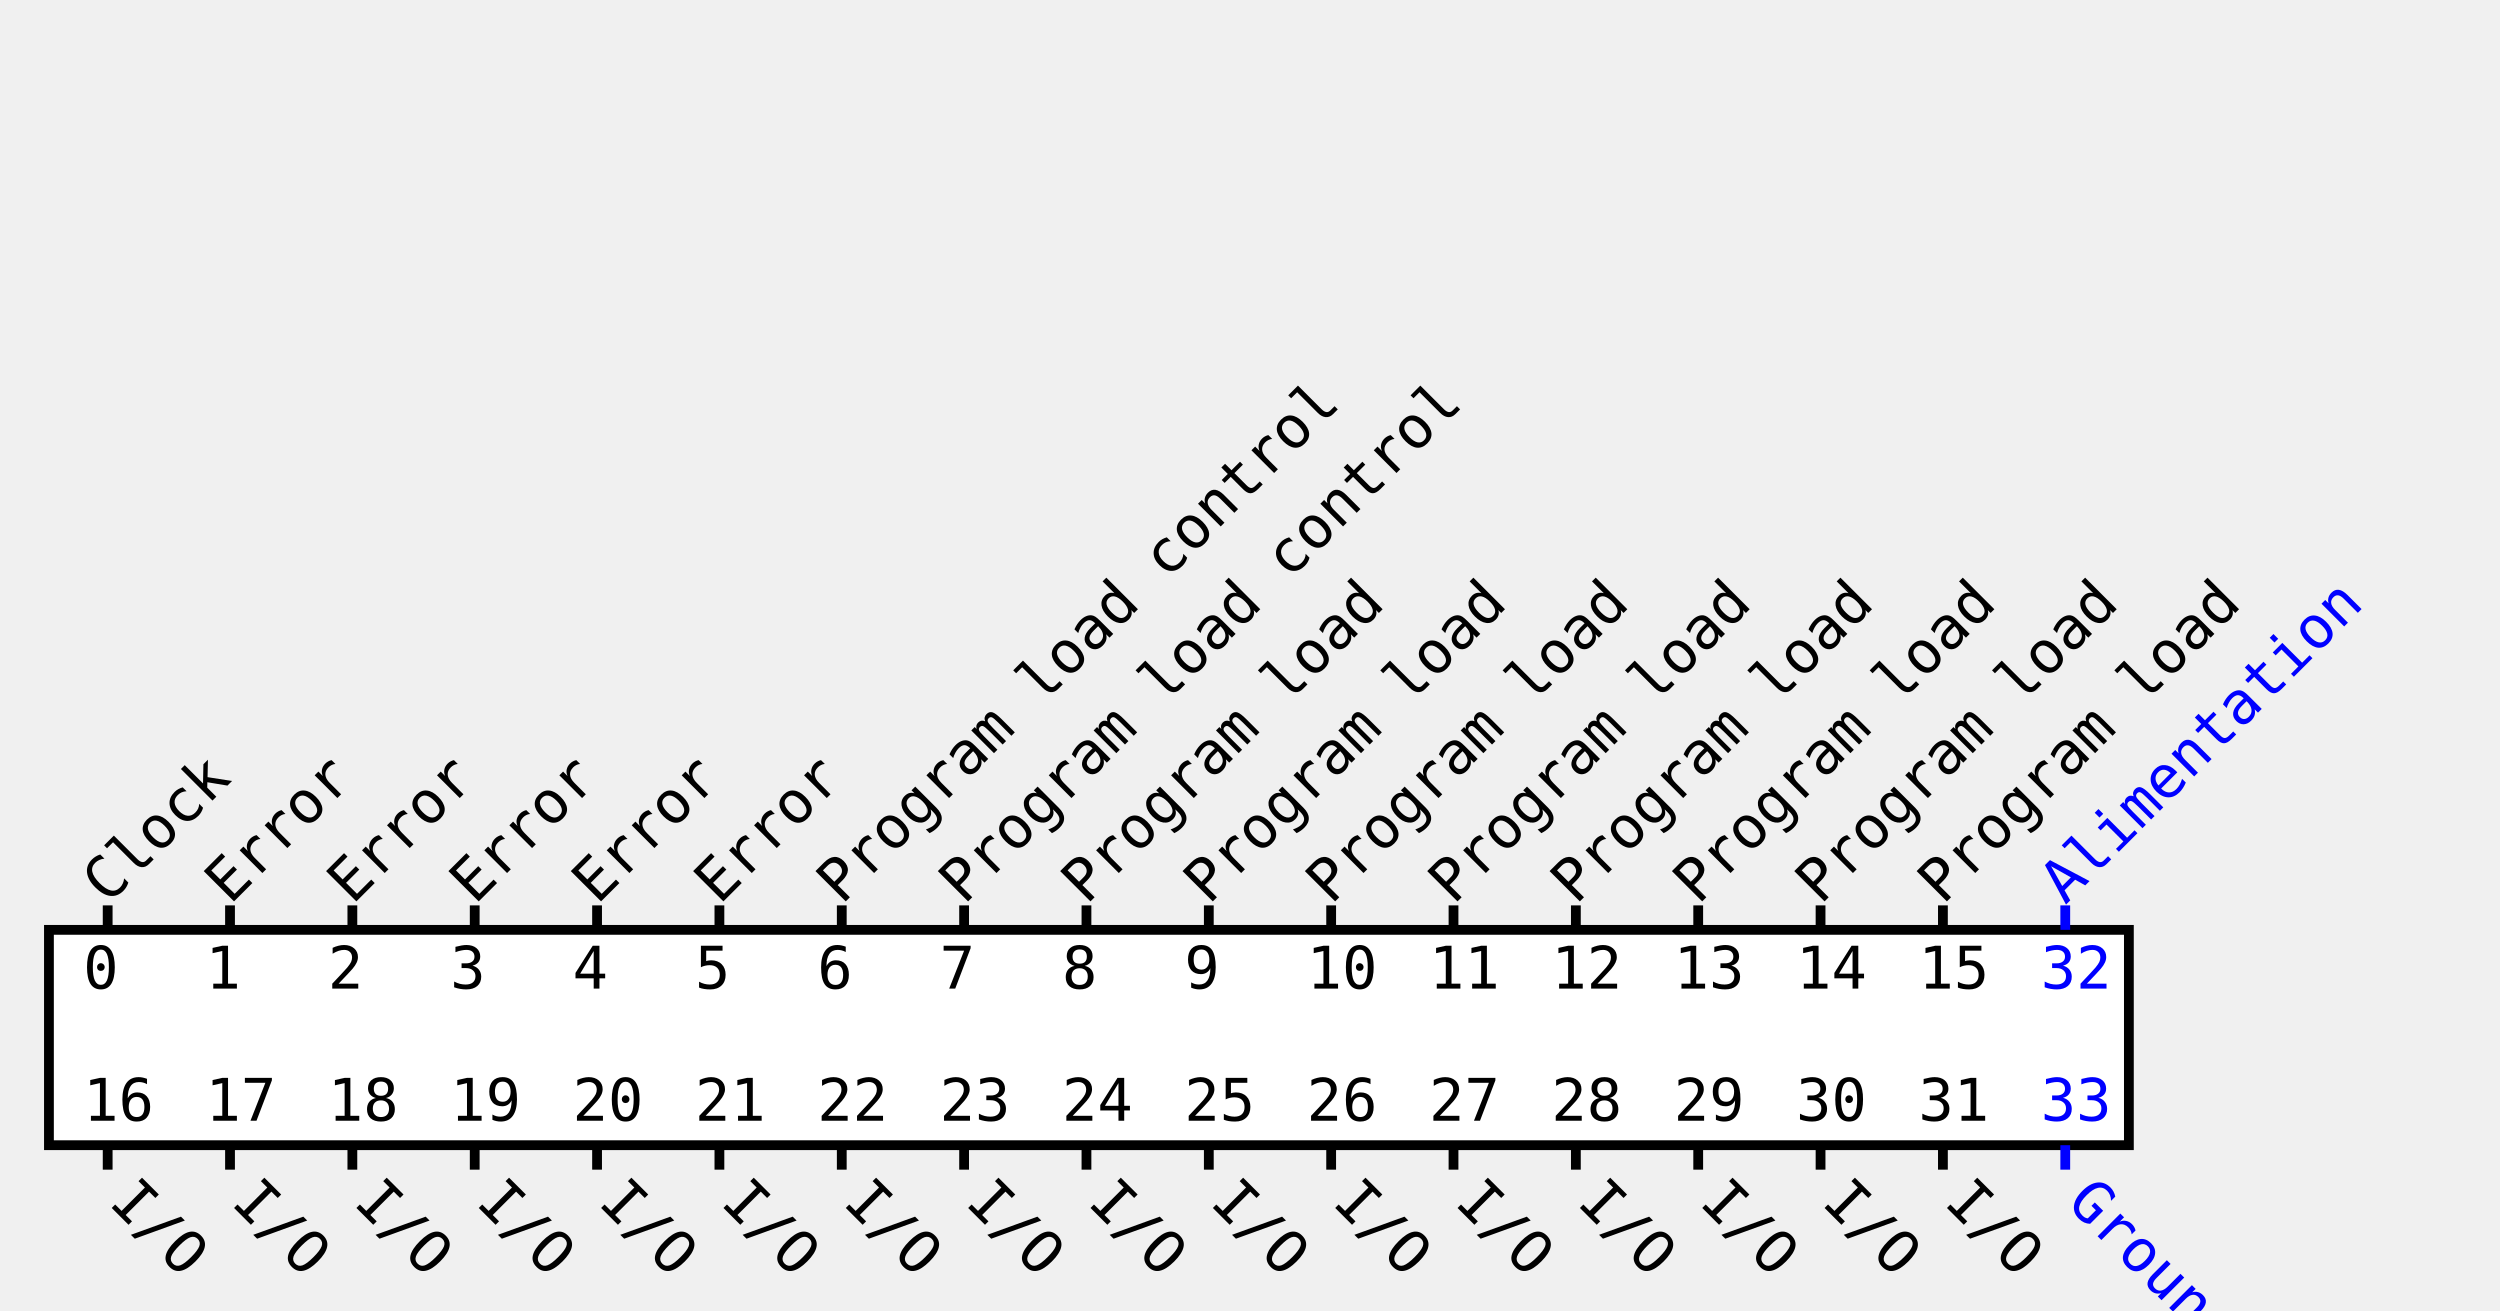
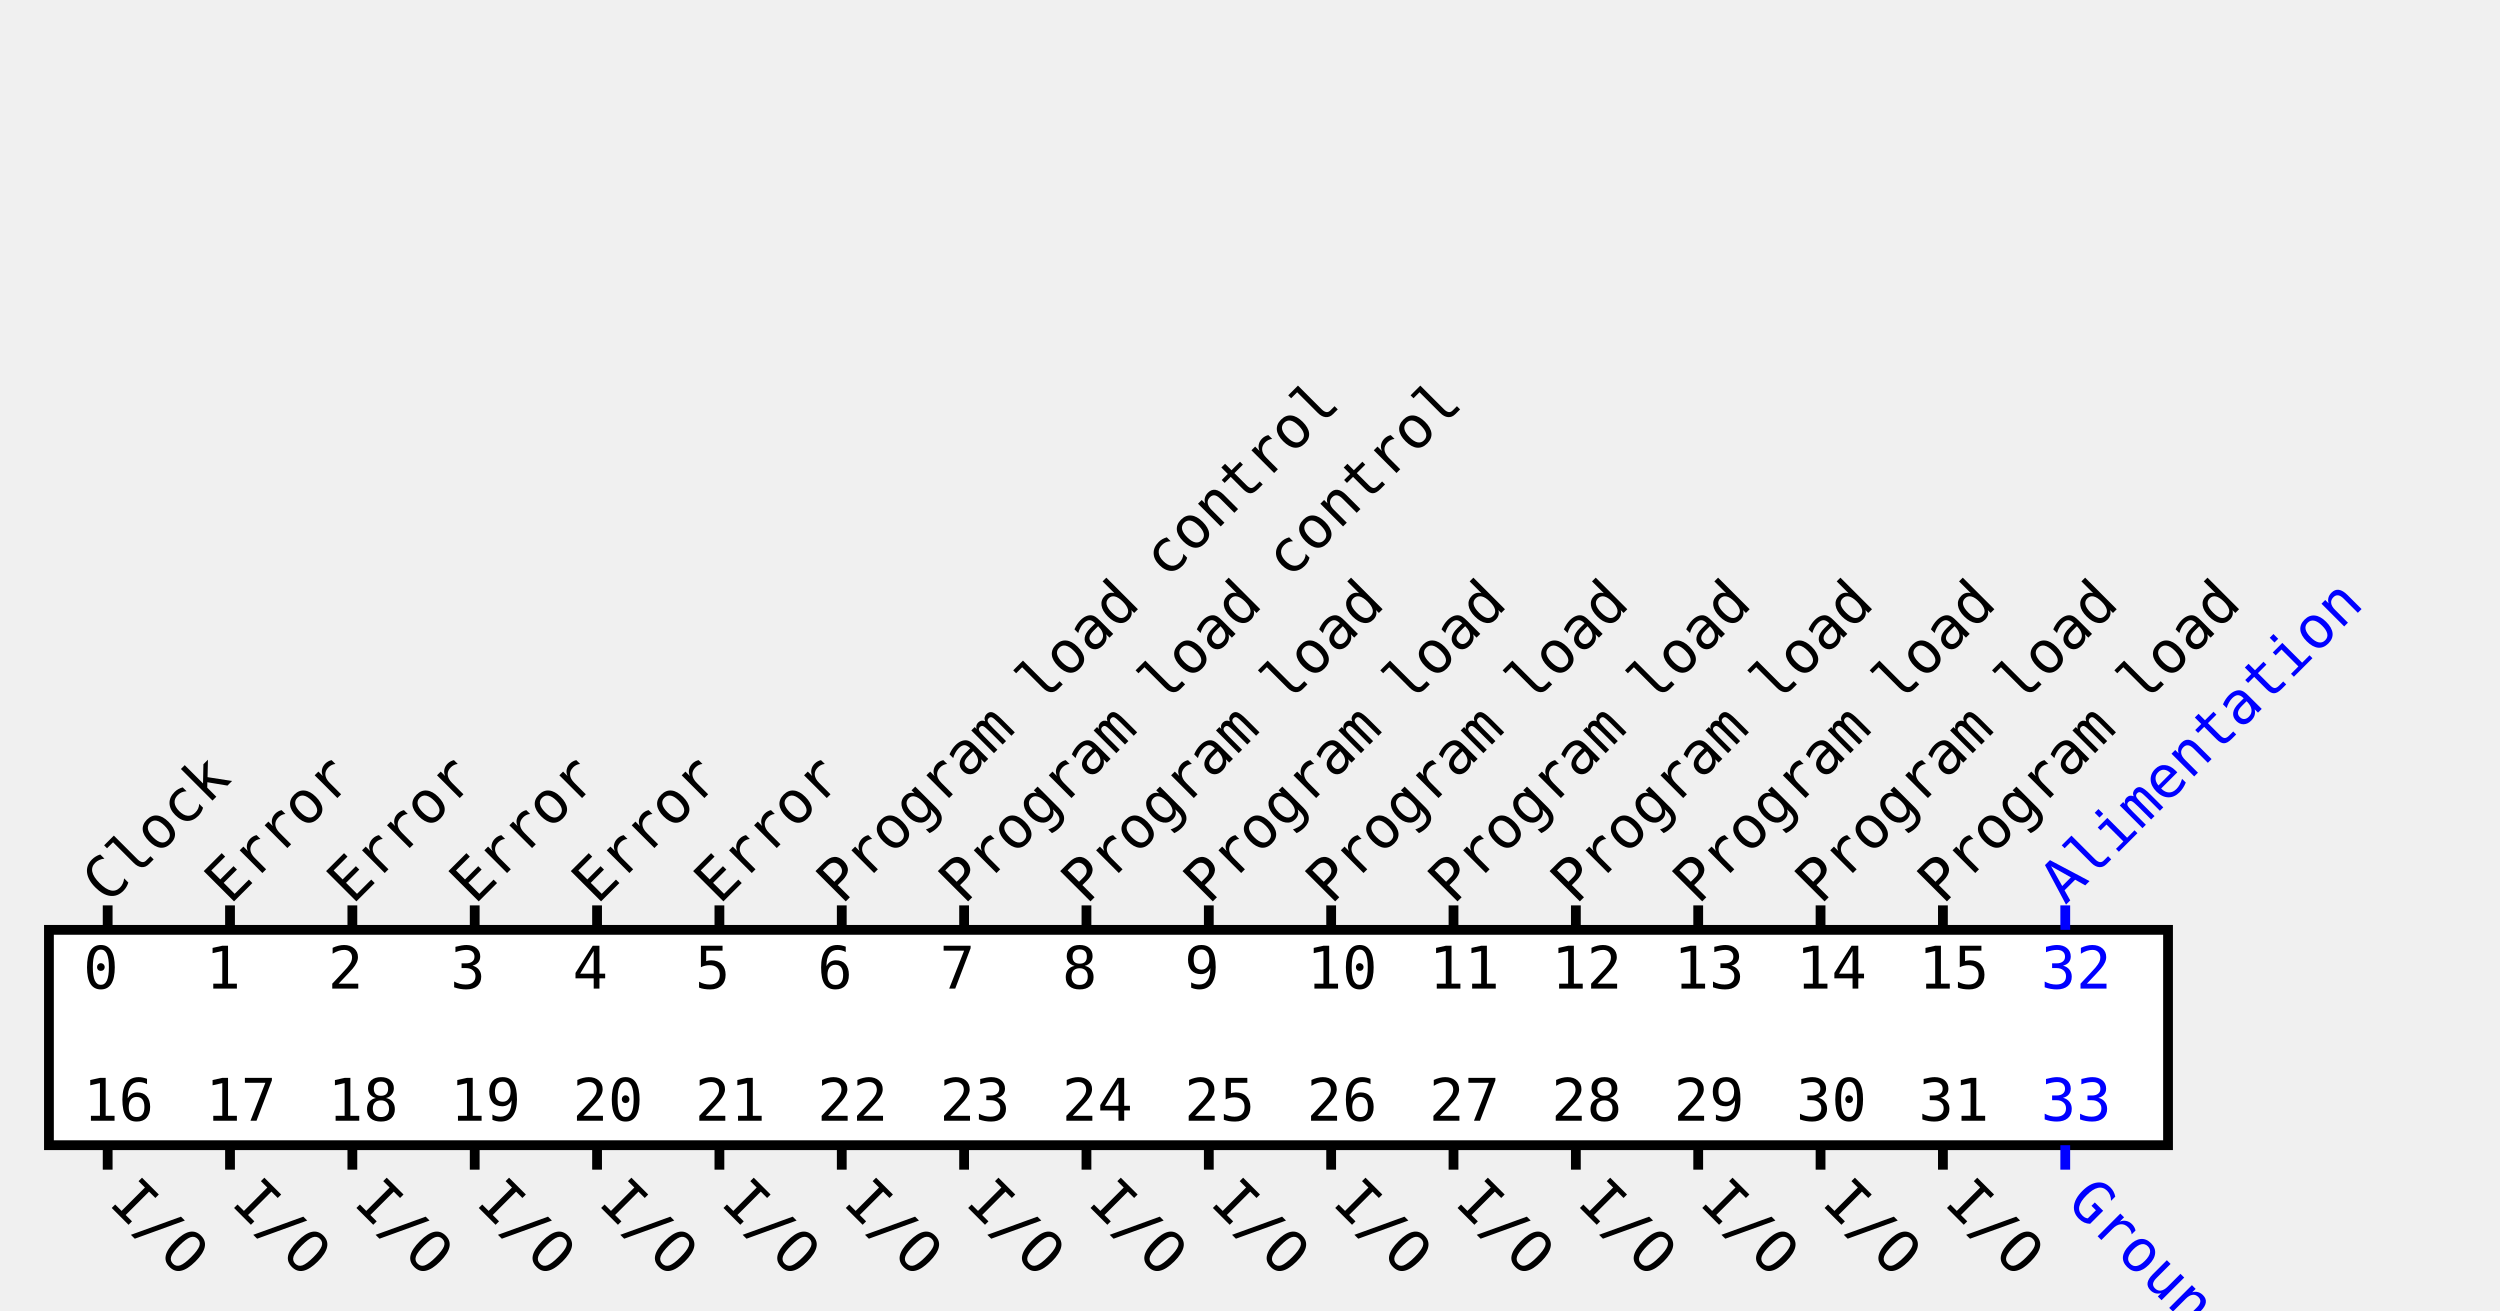
<svg xmlns="http://www.w3.org/2000/svg" version="1.1">
-   <rect x="10" y="190" width="425" height="44" fill="white" stroke-width="2" stroke="black" />
+   <rect x="10" y="190" width="433" height="44" fill="white" stroke-width="2" stroke="black" />
  <line x1="22" y1="190" x2="22" y2="185" stroke="black" stroke-width="2" />
  <text x="17" y="202" font-family="monospace" fill="black">0</text>
  <text x="22" y="185" transform="rotate(-45 22 185)" font-family="monospace" fill="black">Clock</text>
  <line x1="47" y1="190" x2="47" y2="185" stroke="black" stroke-width="2" />
  <text x="42" y="202" font-family="monospace" fill="black">1</text>
  <text x="47" y="185" transform="rotate(-45 47 185)" font-family="monospace" fill="black">Error</text>
  <line x1="72" y1="190" x2="72" y2="185" stroke="black" stroke-width="2" />
  <text x="67" y="202" font-family="monospace" fill="black">2</text>
  <text x="72" y="185" transform="rotate(-45 72 185)" font-family="monospace" fill="black">Error</text>
  <line x1="97" y1="190" x2="97" y2="185" stroke="black" stroke-width="2" />
  <text x="92" y="202" font-family="monospace" fill="black">3</text>
  <text x="97" y="185" transform="rotate(-45 97 185)" font-family="monospace" fill="black">Error</text>
  <line x1="122" y1="190" x2="122" y2="185" stroke="black" stroke-width="2" />
  <text x="117" y="202" font-family="monospace" fill="black">4</text>
  <text x="122" y="185" transform="rotate(-45 122 185)" font-family="monospace" fill="black">Error</text>
  <line x1="147" y1="190" x2="147" y2="185" stroke="black" stroke-width="2" />
  <text x="142" y="202" font-family="monospace" fill="black">5</text>
  <text x="147" y="185" transform="rotate(-45 147 185)" font-family="monospace" fill="black">Error</text>
  <line x1="172" y1="190" x2="172" y2="185" stroke="black" stroke-width="2" />
  <text x="167" y="202" font-family="monospace" fill="black">6</text>
  <text x="172" y="185" transform="rotate(-45 172 185)" font-family="monospace" fill="black">Program load control</text>
  <line x1="197" y1="190" x2="197" y2="185" stroke="black" stroke-width="2" />
  <text x="192" y="202" font-family="monospace" fill="black">7</text>
  <text x="197" y="185" transform="rotate(-45 197 185)" font-family="monospace" fill="black">Program load control</text>
  <line x1="222" y1="190" x2="222" y2="185" stroke="black" stroke-width="2" />
  <text x="217" y="202" font-family="monospace" fill="black">8</text>
  <text x="222" y="185" transform="rotate(-45 222 185)" font-family="monospace" fill="black">Program load</text>
  <line x1="247" y1="190" x2="247" y2="185" stroke="black" stroke-width="2" />
  <text x="242" y="202" font-family="monospace" fill="black">9</text>
  <text x="247" y="185" transform="rotate(-45 247 185)" font-family="monospace" fill="black">Program load</text>
  <line x1="272" y1="190" x2="272" y2="185" stroke="black" stroke-width="2" />
  <text x="267" y="202" font-family="monospace" fill="black">10</text>
  <text x="272" y="185" transform="rotate(-45 272 185)" font-family="monospace" fill="black">Program load</text>
  <line x1="297" y1="190" x2="297" y2="185" stroke="black" stroke-width="2" />
  <text x="292" y="202" font-family="monospace" fill="black">11</text>
  <text x="297" y="185" transform="rotate(-45 297 185)" font-family="monospace" fill="black">Program load</text>
  <line x1="322" y1="190" x2="322" y2="185" stroke="black" stroke-width="2" />
  <text x="317" y="202" font-family="monospace" fill="black">12</text>
  <text x="322" y="185" transform="rotate(-45 322 185)" font-family="monospace" fill="black">Program load</text>
  <line x1="347" y1="190" x2="347" y2="185" stroke="black" stroke-width="2" />
  <text x="342" y="202" font-family="monospace" fill="black">13</text>
  <text x="347" y="185" transform="rotate(-45 347 185)" font-family="monospace" fill="black">Program load</text>
  <line x1="372" y1="190" x2="372" y2="185" stroke="black" stroke-width="2" />
  <text x="367" y="202" font-family="monospace" fill="black">14</text>
  <text x="372" y="185" transform="rotate(-45 372 185)" font-family="monospace" fill="black">Program load</text>
  <line x1="397" y1="190" x2="397" y2="185" stroke="black" stroke-width="2" />
  <text x="392" y="202" font-family="monospace" fill="black">15</text>
  <text x="397" y="185" transform="rotate(-45 397 185)" font-family="monospace" fill="black">Program load</text>
  <line x1="422" y1="190" x2="422" y2="185" stroke="blue" stroke-width="2" />
  <text x="417" y="202" font-family="monospace" fill="blue">32</text>
  <text x="422" y="185" transform="rotate(-45 422 185)" font-family="monospace" fill="blue">Alimentation</text>
  <line x1="22" y1="234" x2="22" y2="239" stroke="black" stroke-width="2" />
  <text x="17" y="229" font-family="monospace" fill="black">16</text>
  <text x="22" y="246" transform="rotate(45 22 246)" font-family="monospace" fill="black">I/O</text>
  <line x1="47" y1="234" x2="47" y2="239" stroke="black" stroke-width="2" />
  <text x="42" y="229" font-family="monospace" fill="black">17</text>
  <text x="47" y="246" transform="rotate(45 47 246)" font-family="monospace" fill="black">I/O</text>
  <line x1="72" y1="234" x2="72" y2="239" stroke="black" stroke-width="2" />
  <text x="67" y="229" font-family="monospace" fill="black">18</text>
  <text x="72" y="246" transform="rotate(45 72 246)" font-family="monospace" fill="black">I/O</text>
  <line x1="97" y1="234" x2="97" y2="239" stroke="black" stroke-width="2" />
  <text x="92" y="229" font-family="monospace" fill="black">19</text>
  <text x="97" y="246" transform="rotate(45 97 246)" font-family="monospace" fill="black">I/O</text>
  <line x1="122" y1="234" x2="122" y2="239" stroke="black" stroke-width="2" />
  <text x="117" y="229" font-family="monospace" fill="black">20</text>
  <text x="122" y="246" transform="rotate(45 122 246)" font-family="monospace" fill="black">I/O</text>
  <line x1="147" y1="234" x2="147" y2="239" stroke="black" stroke-width="2" />
  <text x="142" y="229" font-family="monospace" fill="black">21</text>
  <text x="147" y="246" transform="rotate(45 147 246)" font-family="monospace" fill="black">I/O</text>
  <line x1="172" y1="234" x2="172" y2="239" stroke="black" stroke-width="2" />
  <text x="167" y="229" font-family="monospace" fill="black">22</text>
  <text x="172" y="246" transform="rotate(45 172 246)" font-family="monospace" fill="black">I/O</text>
  <line x1="197" y1="234" x2="197" y2="239" stroke="black" stroke-width="2" />
  <text x="192" y="229" font-family="monospace" fill="black">23</text>
  <text x="197" y="246" transform="rotate(45 197 246)" font-family="monospace" fill="black">I/O</text>
  <line x1="222" y1="234" x2="222" y2="239" stroke="black" stroke-width="2" />
  <text x="217" y="229" font-family="monospace" fill="black">24</text>
  <text x="222" y="246" transform="rotate(45 222 246)" font-family="monospace" fill="black">I/O</text>
  <line x1="247" y1="234" x2="247" y2="239" stroke="black" stroke-width="2" />
  <text x="242" y="229" font-family="monospace" fill="black">25</text>
  <text x="247" y="246" transform="rotate(45 247 246)" font-family="monospace" fill="black">I/O</text>
  <line x1="272" y1="234" x2="272" y2="239" stroke="black" stroke-width="2" />
  <text x="267" y="229" font-family="monospace" fill="black">26</text>
  <text x="272" y="246" transform="rotate(45 272 246)" font-family="monospace" fill="black">I/O</text>
  <line x1="297" y1="234" x2="297" y2="239" stroke="black" stroke-width="2" />
  <text x="292" y="229" font-family="monospace" fill="black">27</text>
  <text x="297" y="246" transform="rotate(45 297 246)" font-family="monospace" fill="black">I/O</text>
  <line x1="322" y1="234" x2="322" y2="239" stroke="black" stroke-width="2" />
  <text x="317" y="229" font-family="monospace" fill="black">28</text>
  <text x="322" y="246" transform="rotate(45 322 246)" font-family="monospace" fill="black">I/O</text>
  <line x1="347" y1="234" x2="347" y2="239" stroke="black" stroke-width="2" />
  <text x="342" y="229" font-family="monospace" fill="black">29</text>
  <text x="347" y="246" transform="rotate(45 347 246)" font-family="monospace" fill="black">I/O</text>
  <line x1="372" y1="234" x2="372" y2="239" stroke="black" stroke-width="2" />
  <text x="367" y="229" font-family="monospace" fill="black">30</text>
  <text x="372" y="246" transform="rotate(45 372 246)" font-family="monospace" fill="black">I/O</text>
  <line x1="397" y1="234" x2="397" y2="239" stroke="black" stroke-width="2" />
  <text x="392" y="229" font-family="monospace" fill="black">31</text>
  <text x="397" y="246" transform="rotate(45 397 246)" font-family="monospace" fill="black">I/O</text>
  <line x1="422" y1="234" x2="422" y2="239" stroke="blue" stroke-width="2" />
  <text x="417" y="229" font-family="monospace" fill="blue">33</text>
  <text x="422" y="246" transform="rotate(45 422 246)" font-family="monospace" fill="blue">Ground</text>
</svg>
